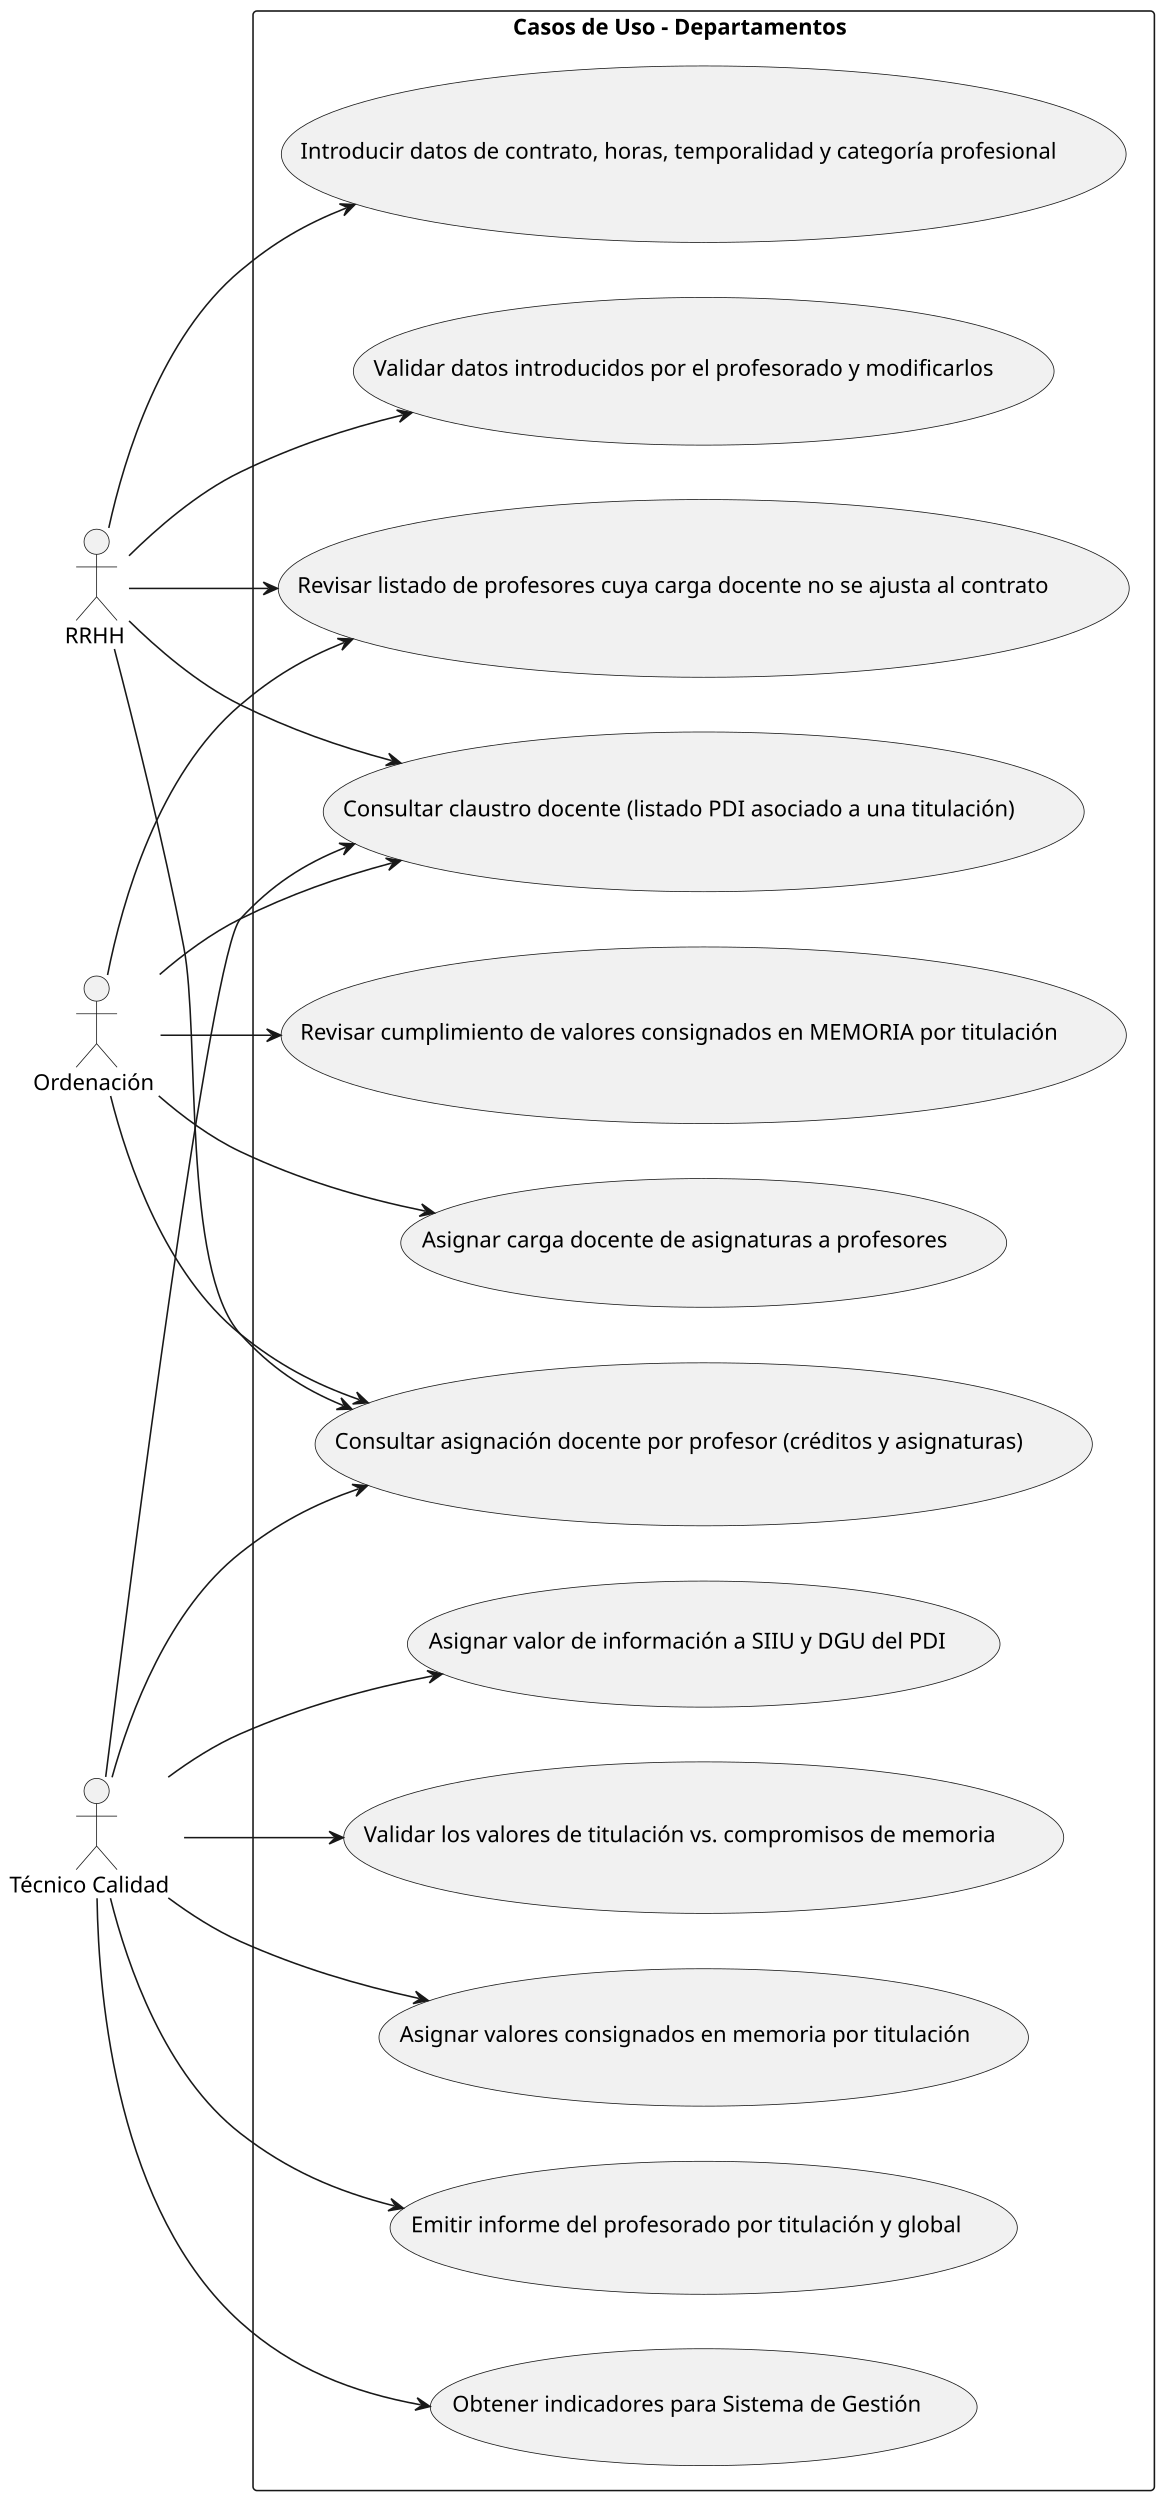
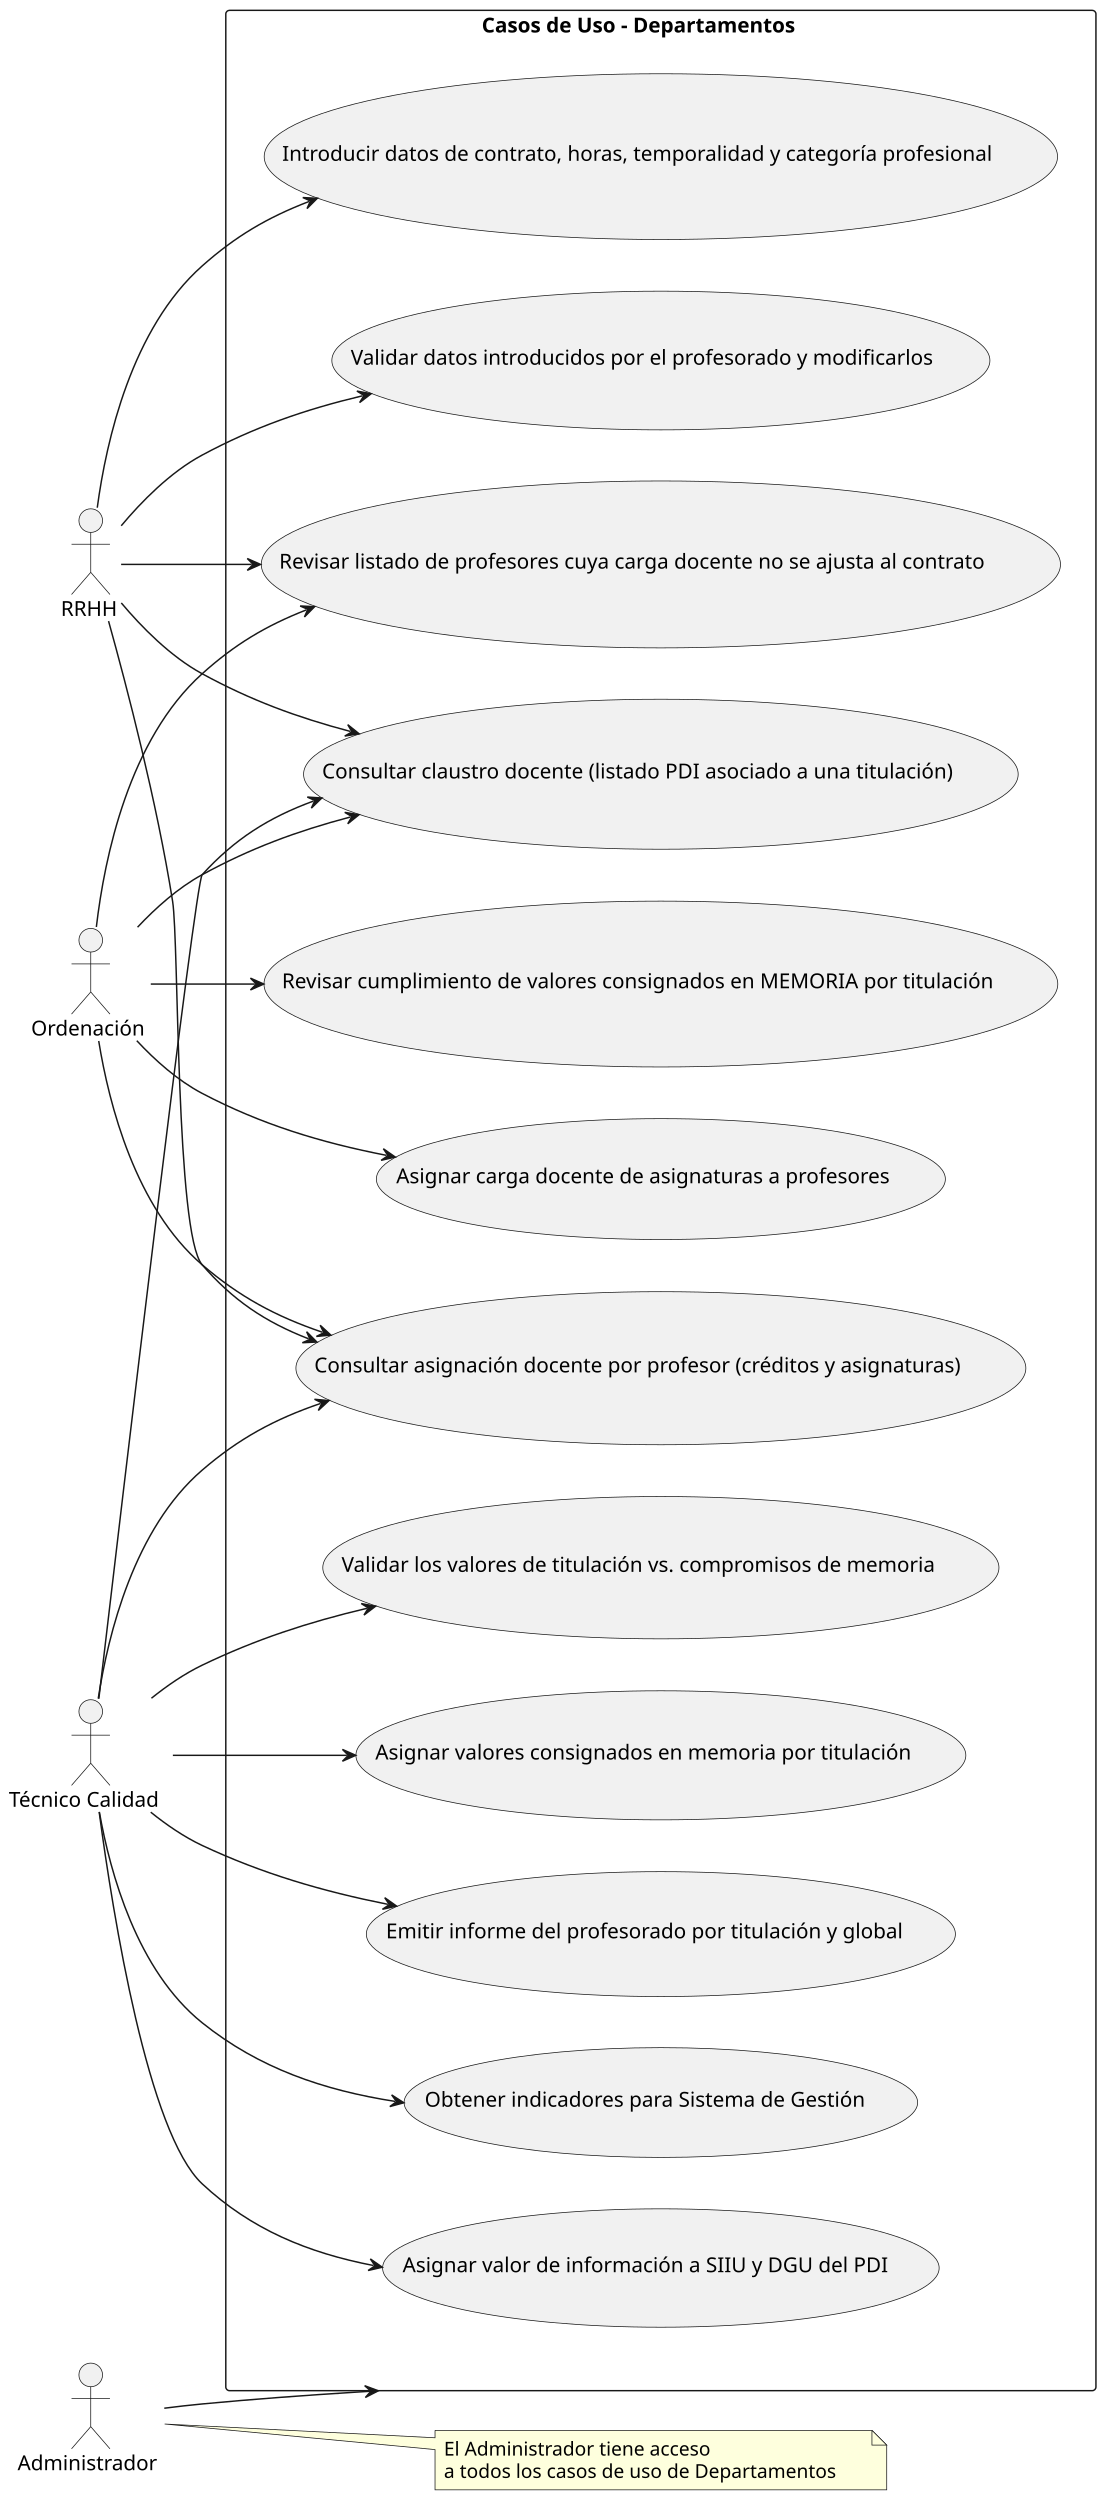
- <svg xmlns="http://www.w3.org/2000/svg" contentStyleType="text/css" data-diagram-type="DESCRIPTION" height="1589px" preserveAspectRatio="none" style="width:739px;height:1589px;background:#FFFFFF;" version="1.1" viewBox="0 0 739 1589" width="739px" zoomAndPan="magnify">
+ <svg xmlns="http://www.w3.org/2000/svg" contentStyleType="text/css" data-diagram-type="DESCRIPTION" height="1692px" preserveAspectRatio="none" style="width:747px;height:1692px;background:#FFFFFF;" version="1.1" viewBox="0 0 747 1692" width="747px" zoomAndPan="magnify">
  <defs />
  <g>
    <g id="cluster_Casos de Uso - Departamentos">
-       <rect fill="none" height="1576" rx="2.5" ry="2.5" style="stroke:#181818;stroke-width:1;" width="572.91" x="160.82" y="7" />
+       <rect fill="none" height="1611" rx="2.5" ry="2.5" style="stroke:#181818;stroke-width:1;" width="588.91" x="152.82" y="7" />
      <text fill="#000000" font-family="sans-serif" font-size="14" font-weight="bold" lengthAdjust="spacing" textLength="242.471" x="326.04" y="21.995">Casos de Uso - Departamentos</text>
    </g>
    <g id="elem_CU4">
-       <ellipse cx="447.281" cy="235.998" fill="#F1F1F1" rx="222.691" ry="46.938" style="stroke:#181818;stroke-width:0.5;" />
-       <text fill="#000000" font-family="sans-serif" font-size="14" lengthAdjust="spacing" textLength="419.761" x="237.401" y="238.845">Validar datos introducidos por el profesorado y modificarlos</text>
+       <ellipse cx="447.281" cy="243.998" fill="#F1F1F1" rx="222.691" ry="46.938" style="stroke:#181818;stroke-width:0.5;" />
+       <text fill="#000000" font-family="sans-serif" font-size="14" lengthAdjust="spacing" textLength="419.761" x="237.401" y="246.845">Validar datos introducidos por el profesorado y modificarlos</text>
    </g>
    <g id="elem_CU5">
-       <ellipse cx="447.282" cy="98.004" fill="#F1F1F1" rx="268.472" ry="56.094" style="stroke:#181818;stroke-width:0.5;" />
-       <text fill="#000000" font-family="sans-serif" font-size="14" lengthAdjust="spacing" textLength="512.654" x="190.955" y="100.851">Introducir datos de contrato, horas, temporalidad y categoría profesional</text>
+       <ellipse cx="447.282" cy="106.004" fill="#F1F1F1" rx="268.472" ry="56.094" style="stroke:#181818;stroke-width:0.5;" />
+       <text fill="#000000" font-family="sans-serif" font-size="14" lengthAdjust="spacing" textLength="512.654" x="190.955" y="108.851">Introducir datos de contrato, horas, temporalidad y categoría profesional</text>
    </g>
    <g id="elem_CU6">
-       <ellipse cx="447.285" cy="374.001" fill="#F1F1F1" rx="270.455" ry="56.491" style="stroke:#181818;stroke-width:0.5;" />
-       <text fill="#000000" font-family="sans-serif" font-size="14" lengthAdjust="spacing" textLength="516.667" x="188.951" y="376.848">Revisar listado de profesores cuya carga docente no se ajusta al contrato</text>
+       <ellipse cx="447.285" cy="382.001" fill="#F1F1F1" rx="270.455" ry="56.491" style="stroke:#181818;stroke-width:0.5;" />
+       <text fill="#000000" font-family="sans-serif" font-size="14" lengthAdjust="spacing" textLength="516.667" x="188.951" y="384.848">Revisar listado de profesores cuya carga docente no se ajusta al contrato</text>
    </g>
    <g id="elem_CU7">
-       <ellipse cx="447.283" cy="516.005" fill="#F1F1F1" rx="241.823" ry="50.764" style="stroke:#181818;stroke-width:0.5;" />
-       <text fill="#000000" font-family="sans-serif" font-size="14" lengthAdjust="spacing" textLength="458.644" x="217.961" y="518.851">Consultar claustro docente (listado PDI asociado a una titulación)</text>
+       <ellipse cx="447.283" cy="524.005" fill="#F1F1F1" rx="241.823" ry="50.764" style="stroke:#181818;stroke-width:0.5;" />
+       <text fill="#000000" font-family="sans-serif" font-size="14" lengthAdjust="spacing" textLength="458.644" x="217.961" y="526.851">Consultar claustro docente (listado PDI asociado a una titulación)</text>
    </g>
    <g id="elem_CU8">
-       <ellipse cx="447.284" cy="918.003" fill="#F1F1F1" rx="247.014" ry="51.803" style="stroke:#181818;stroke-width:0.5;" />
-       <text fill="#000000" font-family="sans-serif" font-size="14" lengthAdjust="spacing" textLength="469.178" x="212.695" y="920.85">Consultar asignación docente por profesor (créditos y asignaturas)</text>
+       <ellipse cx="447.284" cy="926.003" fill="#F1F1F1" rx="247.014" ry="51.803" style="stroke:#181818;stroke-width:0.5;" />
+       <text fill="#000000" font-family="sans-serif" font-size="14" lengthAdjust="spacing" textLength="469.178" x="212.695" y="928.85">Consultar asignación docente por profesor (créditos y asignaturas)</text>
    </g>
    <g id="elem_CU9">
-       <ellipse cx="447.279" cy="790" fill="#F1F1F1" rx="192.549" ry="40.91" style="stroke:#181818;stroke-width:0.5;" />
-       <text fill="#000000" font-family="sans-serif" font-size="14" lengthAdjust="spacing" textLength="358.237" x="268.16" y="792.846">Asignar carga docente de asignaturas a profesores</text>
+       <ellipse cx="447.279" cy="798" fill="#F1F1F1" rx="192.549" ry="40.91" style="stroke:#181818;stroke-width:0.5;" />
+       <text fill="#000000" font-family="sans-serif" font-size="14" lengthAdjust="spacing" textLength="358.237" x="268.16" y="800.846">Asignar carga docente de asignaturas a profesores</text>
    </g>
    <g id="elem_CU10">
-       <ellipse cx="447.284" cy="658.005" fill="#F1F1F1" rx="268.624" ry="56.125" style="stroke:#181818;stroke-width:0.5;" />
-       <text fill="#000000" font-family="sans-serif" font-size="14" lengthAdjust="spacing" textLength="512.962" x="190.803" y="660.851">Revisar cumplimiento de valores consignados en MEMORIA por titulación</text>
+       <ellipse cx="447.284" cy="666.005" fill="#F1F1F1" rx="268.624" ry="56.125" style="stroke:#181818;stroke-width:0.5;" />
+       <text fill="#000000" font-family="sans-serif" font-size="14" lengthAdjust="spacing" textLength="512.962" x="190.803" y="668.851">Revisar cumplimiento de valores consignados en MEMORIA por titulación</text>
    </g>
    <g id="elem_CU11">
-       <ellipse cx="447.278" cy="1295" fill="#F1F1F1" rx="206.398" ry="43.68" style="stroke:#181818;stroke-width:0.5;" />
-       <text fill="#000000" font-family="sans-serif" font-size="14" lengthAdjust="spacing" textLength="386.552" x="254.002" y="1297.846">Asignar valores consignados en memoria por titulación</text>
+       <ellipse cx="447.278" cy="1188" fill="#F1F1F1" rx="206.398" ry="43.68" style="stroke:#181818;stroke-width:0.5;" />
+       <text fill="#000000" font-family="sans-serif" font-size="14" lengthAdjust="spacing" textLength="386.552" x="254.002" y="1190.846">Asignar valores consignados en memoria por titulación</text>
    </g>
    <g id="elem_CU13">
-       <ellipse cx="447.277" cy="1168.003" fill="#F1F1F1" rx="228.817" ry="48.163" style="stroke:#181818;stroke-width:0.5;" />
-       <text fill="#000000" font-family="sans-serif" font-size="14" lengthAdjust="spacing" textLength="432.223" x="231.166" y="1170.85">Validar los valores de titulación vs. compromisos de memoria</text>
+       <ellipse cx="447.277" cy="1061.003" fill="#F1F1F1" rx="228.817" ry="48.163" style="stroke:#181818;stroke-width:0.5;" />
+       <text fill="#000000" font-family="sans-serif" font-size="14" lengthAdjust="spacing" textLength="432.223" x="231.166" y="1063.85">Validar los valores de titulación vs. compromisos de memoria</text>
    </g>
    <g id="elem_CU12">
-       <ellipse cx="447.279" cy="1044.998" fill="#F1F1F1" rx="188.339" ry="40.068" style="stroke:#181818;stroke-width:0.5;" />
-       <text fill="#000000" font-family="sans-serif" font-size="14" lengthAdjust="spacing" textLength="349.61" x="272.474" y="1047.844">Asignar valor de información a SIIU y DGU del PDI</text>
+       <ellipse cx="447.279" cy="1534.998" fill="#F1F1F1" rx="188.339" ry="40.068" style="stroke:#181818;stroke-width:0.5;" />
+       <text fill="#000000" font-family="sans-serif" font-size="14" lengthAdjust="spacing" textLength="349.61" x="272.474" y="1537.844">Asignar valor de información a SIIU y DGU del PDI</text>
    </g>
    <g id="elem_CU14">
-       <ellipse cx="447.279" cy="1529.996" fill="#F1F1F1" rx="173.779" ry="37.156" style="stroke:#181818;stroke-width:0.5;" />
-       <text fill="#000000" font-family="sans-serif" font-size="14" lengthAdjust="spacing" textLength="319.696" x="287.431" y="1532.842">Obtener indicadores para Sistema de Gestión</text>
+       <ellipse cx="447.279" cy="1422.996" fill="#F1F1F1" rx="173.779" ry="37.156" style="stroke:#181818;stroke-width:0.5;" />
+       <text fill="#000000" font-family="sans-serif" font-size="14" lengthAdjust="spacing" textLength="319.696" x="287.431" y="1425.842">Obtener indicadores para Sistema de Gestión</text>
    </g>
    <g id="elem_CU15">
-       <ellipse cx="447.281" cy="1415.998" fill="#F1F1F1" rx="199.341" ry="42.268" style="stroke:#181818;stroke-width:0.5;" />
-       <text fill="#000000" font-family="sans-serif" font-size="14" lengthAdjust="spacing" textLength="372.135" x="261.214" y="1418.845">Emitir informe del profesorado por titulación y global</text>
+       <ellipse cx="447.281" cy="1308.998" fill="#F1F1F1" rx="199.341" ry="42.268" style="stroke:#181818;stroke-width:0.5;" />
+       <text fill="#000000" font-family="sans-serif" font-size="14" lengthAdjust="spacing" textLength="372.135" x="261.214" y="1311.845">Emitir informe del profesorado por titulación y global</text>
    </g>
    <g id="elem_RRHH">
-       <ellipse cx="61.415" cy="344.35" fill="#F1F1F1" rx="8" ry="8" style="stroke:#181818;stroke-width:0.5;" />
-       <path d="M61.415,352.35 L61.415,379.35 M48.415,360.35 L74.415,360.35 M61.415,379.35 L48.415,394.35 M61.415,379.35 L74.415,394.35 " fill="none" style="stroke:#181818;stroke-width:0.5;" />
-       <text fill="#000000" font-family="sans-serif" font-size="14" lengthAdjust="spacing" textLength="40.51" x="41.16" y="408.845">RRHH</text>
+       <ellipse cx="61.415" cy="352.35" fill="#F1F1F1" rx="8" ry="8" style="stroke:#181818;stroke-width:0.5;" />
+       <path d="M61.415,360.35 L61.415,387.35 M48.415,368.35 L74.415,368.35 M61.415,387.35 L48.415,402.35 M61.415,387.35 L74.415,402.35 " fill="none" style="stroke:#181818;stroke-width:0.5;" />
+       <text fill="#000000" font-family="sans-serif" font-size="14" lengthAdjust="spacing" textLength="40.51" x="41.16" y="416.845">RRHH</text>
    </g>
    <g id="elem_Ordenacion">
-       <ellipse cx="61.416" cy="628.35" fill="#F1F1F1" rx="8" ry="8" style="stroke:#181818;stroke-width:0.5;" />
-       <path d="M61.416,636.35 L61.416,663.35 M48.416,644.35 L74.416,644.35 M61.416,663.35 L48.416,678.35 M61.416,663.35 L74.416,678.35 " fill="none" style="stroke:#181818;stroke-width:0.5;" />
-       <text fill="#000000" font-family="sans-serif" font-size="14" lengthAdjust="spacing" textLength="80.753" x="21.04" y="692.845">Ordenación</text>
+       <ellipse cx="61.416" cy="636.35" fill="#F1F1F1" rx="8" ry="8" style="stroke:#181818;stroke-width:0.5;" />
+       <path d="M61.416,644.35 L61.416,671.35 M48.416,652.35 L74.416,652.35 M61.416,671.35 L48.416,686.35 M61.416,671.35 L74.416,686.35 " fill="none" style="stroke:#181818;stroke-width:0.5;" />
+       <text fill="#000000" font-family="sans-serif" font-size="14" lengthAdjust="spacing" textLength="80.753" x="21.04" y="700.845">Ordenación</text>
    </g>
    <g id="elem_TecnicoCalidad">
-       <ellipse cx="61.412" cy="1138.35" fill="#F1F1F1" rx="8" ry="8" style="stroke:#181818;stroke-width:0.5;" />
-       <path d="M61.412,1146.35 L61.412,1173.35 M48.412,1154.35 L74.412,1154.35 M61.412,1173.35 L48.412,1188.35 M61.412,1173.35 L74.412,1188.35 " fill="none" style="stroke:#181818;stroke-width:0.5;" />
-       <text fill="#000000" font-family="sans-serif" font-size="14" lengthAdjust="spacing" textLength="110.824" x="6" y="1202.845">Técnico Calidad</text>
+       <ellipse cx="61.412" cy="1158.35" fill="#F1F1F1" rx="8" ry="8" style="stroke:#181818;stroke-width:0.5;" />
+       <path d="M61.412,1166.35 L61.412,1193.35 M48.412,1174.35 L74.412,1174.35 M61.412,1193.35 L48.412,1208.35 M61.412,1193.35 L74.412,1208.35 " fill="none" style="stroke:#181818;stroke-width:0.5;" />
+       <text fill="#000000" font-family="sans-serif" font-size="14" lengthAdjust="spacing" textLength="110.824" x="6" y="1222.845">Técnico Calidad</text>
+     </g>
+     <g id="elem_Admin">
+       <ellipse cx="61.41" cy="1607.35" fill="#F1F1F1" rx="8" ry="8" style="stroke:#181818;stroke-width:0.5;" />
+       <path d="M61.41,1615.35 L61.41,1642.35 M48.41,1623.35 L74.41,1623.35 M61.41,1642.35 L48.41,1657.35 M61.41,1642.35 L74.41,1657.35 " fill="none" style="stroke:#181818;stroke-width:0.5;" />
+       <text fill="#000000" font-family="sans-serif" font-size="14" lengthAdjust="spacing" textLength="99.08" x="11.87" y="1671.845">Administrador</text>
+     </g>
+     <g id="elem_N1">
+       <path d="M294.43,1644.86 L294.43,1649.89 L111.42,1640.57 L294.43,1657.89 L294.43,1685.126 A0,0 0 0 0 294.43,1685.126 L600.129,1685.126 A0,0 0 0 0 600.129,1685.126 L600.129,1654.86 L590.129,1644.86 L294.43,1644.86 A0,0 0 0 0 294.43,1644.86 " fill="#FEFFDD" style="stroke:#181818;stroke-width:0.5;" />
+       <path d="M590.129,1644.86 L590.129,1654.86 L600.129,1654.86 L590.129,1644.86 " fill="#FEFFDD" style="stroke:#181818;stroke-width:0.5;" />
+       <text fill="#000000" font-family="sans-serif" font-size="13" lengthAdjust="spacing" textLength="194.156" x="300.43" y="1661.927">El Administrador tiene acceso</text>
+       <text fill="#000000" font-family="sans-serif" font-size="13" lengthAdjust="spacing" textLength="284.699" x="300.43" y="1677.06">a todos los casos de uso de Departamentos</text>
    </g>
    <g id="link_RRHH_CU4">
-       <path d="M81.99,353.26 C99.1,336.37 125.43,313.24 152.82,300 C186.63,283.66 218.803,272.88 255.963,263.76 " fill="none" id="RRHH-to-CU4" style="stroke:#181818;stroke-width:1;" />
-       <polygon fill="#181818" points="261.79,262.33,252.096,260.591,256.934,263.522,254.003,268.36,261.79,262.33" style="stroke:#181818;stroke-width:1;" />
+       <path d="M82.05,355.84 C95.65,339.59 115.16,319.64 136.82,308 C171.86,289.16 206.034,277.253 245.384,267.863 " fill="none" id="RRHH-to-CU4" style="stroke:#181818;stroke-width:1;" />
+       <polygon fill="#181818" points="251.22,266.47,241.537,264.668,246.357,267.631,243.394,272.45,251.22,266.47" style="stroke:#181818;stroke-width:1;" />
    </g>
    <g id="link_RRHH_CU5">
-       <path d="M69.14,335.55 C79.21,289.74 102.66,214.13 152.82,172 C174.15,154.09 193.639,142.634 219.999,132.224 " fill="none" id="RRHH-to-CU5" style="stroke:#181818;stroke-width:1;" />
-       <polygon fill="#181818" points="225.58,130.02,215.74,129.605,220.929,131.857,218.678,137.046,225.58,130.02" style="stroke:#181818;stroke-width:1;" />
+       <path d="M65.83,343.61 C71.99,297.87 89.18,222.31 136.82,180 C159.33,160 180.681,147.327 209.161,136.357 " fill="none" id="RRHH-to-CU5" style="stroke:#181818;stroke-width:1;" />
+       <polygon fill="#181818" points="214.76,134.2,204.924,133.702,210.094,135.997,207.799,141.168,214.76,134.2" style="stroke:#181818;stroke-width:1;" />
    </g>
    <g id="link_RRHH_CU6">
-       <path d="M81.98,374 C102.3,374 130.64,374 170.35,374 " fill="none" id="RRHH-to-CU6" style="stroke:#181818;stroke-width:1;" />
-       <polygon fill="#181818" points="176.35,374,167.35,370,171.35,374,167.35,378,176.35,374" style="stroke:#181818;stroke-width:1;" />
+       <path d="M81.98,382 C102.3,382 130.64,382 170.35,382 " fill="none" id="RRHH-to-CU6" style="stroke:#181818;stroke-width:1;" />
+       <polygon fill="#181818" points="176.35,382,167.35,378,171.35,382,167.35,386,176.35,382" style="stroke:#181818;stroke-width:1;" />
    </g>
    <g id="link_RRHH_CU7">
-       <path d="M82.03,394.65 C99.17,411.48 125.52,434.58 152.82,448 C184.51,463.57 214.085,474.107 249.005,483.467 " fill="none" id="RRHH-to-CU7" style="stroke:#181818;stroke-width:1;" />
-       <polygon fill="#181818" points="254.8,485.02,247.143,478.826,249.97,483.726,245.071,486.553,254.8,485.02" style="stroke:#181818;stroke-width:1;" />
+       <path d="M82.1,408.07 C95.72,424.28 115.23,444.22 136.82,456 C169.42,473.78 200.539,485.377 237.239,495.077 " fill="none" id="RRHH-to-CU7" style="stroke:#181818;stroke-width:1;" />
+       <polygon fill="#181818" points="243.04,496.61,235.361,490.443,238.206,495.332,233.317,498.177,243.04,496.61" style="stroke:#181818;stroke-width:1;" />
    </g>
    <g id="link_RRHH_CU8">
-       <path d="M72.71,412.5 C84.52,457.65 103.93,534.86 116.82,602 C127.25,656.26 115.53,807.24 152.82,848 C172.27,869.25 191.352,882.324 218.052,893.324 " fill="none" id="RRHH-to-CU8" style="stroke:#181818;stroke-width:1;" />
-       <polygon fill="#181818" points="223.6,895.61,216.802,888.483,218.977,893.705,213.755,895.88,223.6,895.61" style="stroke:#181818;stroke-width:1;" />
+       <path d="M73.47,420.36 C86.01,465.39 106.09,542.48 116.82,610 C121.13,637.08 118.85,835.28 136.82,856 C157.67,880.02 179.269,894.593 208.879,906.123 " fill="none" id="RRHH-to-CU8" style="stroke:#181818;stroke-width:1;" />
+       <polygon fill="#181818" points="214.47,908.3,207.535,901.307,209.811,906.486,204.632,908.762,214.47,908.3" style="stroke:#181818;stroke-width:1;" />
    </g>
    <g id="link_Ordenacion_CU6">
-       <path d="M68.36,619.72 C77.77,572.32 100.7,492.4 152.82,448 C173.72,430.2 192.742,418.815 218.652,408.415 " fill="none" id="Ordenacion-to-CU6" style="stroke:#181818;stroke-width:1;" />
-       <polygon fill="#181818" points="224.22,406.18,214.378,405.82,219.58,408.043,217.358,413.245,224.22,406.18" style="stroke:#181818;stroke-width:1;" />
+       <path d="M65.21,627.38 C70.77,579.99 87.36,500.49 136.82,456 C158.8,436.23 179.515,423.692 207.385,412.752 " fill="none" id="Ordenacion-to-CU6" style="stroke:#181818;stroke-width:1;" />
+       <polygon fill="#181818" points="212.97,410.56,203.131,410.125,208.316,412.387,206.054,417.572,212.97,410.56" style="stroke:#181818;stroke-width:1;" />
    </g>
    <g id="link_Ordenacion_CU7">
-       <path d="M101.49,619.4 C116.49,606.46 134.44,593.04 152.82,584 C184.51,568.43 214.085,557.893 249.005,548.533 " fill="none" id="Ordenacion-to-CU7" style="stroke:#181818;stroke-width:1;" />
-       <polygon fill="#181818" points="254.8,546.98,245.071,545.447,249.97,548.274,247.143,553.174,254.8,546.98" style="stroke:#181818;stroke-width:1;" />
+       <path d="M93.09,627.54 C105.38,614.45 120.51,600.9 136.82,592 C169.42,574.21 200.539,562.613 237.239,552.913 " fill="none" id="Ordenacion-to-CU7" style="stroke:#181818;stroke-width:1;" />
+       <polygon fill="#181818" points="243.04,551.38,233.317,549.813,238.206,552.658,235.361,557.547,243.04,551.38" style="stroke:#181818;stroke-width:1;" />
    </g>
    <g id="link_Ordenacion_CU8">
-       <path d="M70.3,696.62 C81.23,740.05 105.26,809.51 152.82,848 C176.54,867.19 199,879.289 228.28,889.589 " fill="none" id="Ordenacion-to-CU8" style="stroke:#181818;stroke-width:1;" />
-       <polygon fill="#181818" points="233.94,891.58,226.777,884.82,229.223,889.921,224.123,892.367,233.94,891.58" style="stroke:#181818;stroke-width:1;" />
+       <path d="M66.81,704.55 C73.85,747.92 91.82,817.32 136.82,856 C161.89,877.54 186.519,890.9 218.249,901.68 " fill="none" id="Ordenacion-to-CU8" style="stroke:#181818;stroke-width:1;" />
+       <polygon fill="#181818" points="223.93,903.61,216.695,896.928,219.196,902.002,214.122,904.502,223.93,903.61" style="stroke:#181818;stroke-width:1;" />
    </g>
    <g id="link_Ordenacion_CU9">
-       <path d="M100.89,696.54 C115.96,709.64 134.11,723.18 152.82,732 C190.99,749.99 228.613,761.201 270.213,769.761 " fill="none" id="Ordenacion-to-CU9" style="stroke:#181818;stroke-width:1;" />
-       <polygon fill="#181818" points="276.09,770.97,268.081,765.238,271.193,769.962,266.469,773.074,276.09,770.97" style="stroke:#181818;stroke-width:1;" />
+       <path d="M92.58,704.34 C104.92,717.58 120.21,731.27 136.82,740 C176.74,760.98 217.18,773.315 261.64,781.955 " fill="none" id="Ordenacion-to-CU9" style="stroke:#181818;stroke-width:1;" />
+       <polygon fill="#181818" points="267.53,783.1,259.458,777.457,262.622,782.146,257.932,785.31,267.53,783.1" style="stroke:#181818;stroke-width:1;" />
    </g>
    <g id="link_Ordenacion_CU10">
-       <path d="M102.05,658 C122.35,658 143,658 172.5,658 " fill="none" id="Ordenacion-to-CU10" style="stroke:#181818;stroke-width:1;" />
-       <polygon fill="#181818" points="178.5,658,169.5,654,173.5,658,169.5,662,178.5,658" style="stroke:#181818;stroke-width:1;" />
+       <path d="M102.05,666 C122.35,666 143,666 172.5,666 " fill="none" id="Ordenacion-to-CU10" style="stroke:#181818;stroke-width:1;" />
+       <polygon fill="#181818" points="178.5,666,169.5,662,173.5,666,169.5,670,178.5,666" style="stroke:#181818;stroke-width:1;" />
    </g>
    <g id="link_TecnicoCalidad_CU7">
-       <path d="M67.18,1129.41 C83.04,1002.39 134.06,604.21 152.82,584 C172.75,562.54 192.424,549.426 219.724,538.576 " fill="none" id="TecnicoCalidad-to-CU7" style="stroke:#181818;stroke-width:1;" />
-       <polygon fill="#181818" points="225.3,536.36,215.459,535.967,220.654,538.207,218.414,543.401,225.3,536.36" style="stroke:#181818;stroke-width:1;" />
+       <path d="M66.89,1149.73 C82.25,1018.9 132.08,597.2 136.82,592 C158.78,567.92 181.528,553.41 212.168,542.15 " fill="none" id="TecnicoCalidad-to-CU7" style="stroke:#181818;stroke-width:1;" />
+       <polygon fill="#181818" points="217.8,540.08,207.973,539.43,213.107,541.805,210.732,546.939,217.8,540.08" style="stroke:#181818;stroke-width:1;" />
    </g>
    <g id="link_TecnicoCalidad_CU8">
-       <path d="M71.23,1129.65 C82.8,1088.15 107.23,1023.07 152.82,987 C176.53,968.25 198.805,956.426 227.875,946.286 " fill="none" id="TecnicoCalidad-to-CU8" style="stroke:#181818;stroke-width:1;" />
-       <polygon fill="#181818" points="233.54,944.31,223.725,943.497,228.819,945.957,226.359,951.051,233.54,944.31" style="stroke:#181818;stroke-width:1;" />
+       <path d="M66.48,1149.61 C73.25,1105.61 90.98,1034.49 136.82,995 C161.53,973.71 185.702,960.518 216.992,949.838 " fill="none" id="TecnicoCalidad-to-CU8" style="stroke:#181818;stroke-width:1;" />
+       <polygon fill="#181818" points="222.67,947.9,212.86,947.022,217.938,949.515,215.445,954.593,222.67,947.9" style="stroke:#181818;stroke-width:1;" />
    </g>
    <g id="link_TecnicoCalidad_CU11">
-       <path d="M106.99,1206.31 C120.92,1216.64 136.84,1226.9 152.82,1234 C190.04,1250.52 226.061,1261.348 266.281,1270.218 " fill="none" id="TecnicoCalidad-to-CU11" style="stroke:#181818;stroke-width:1;" />
-       <polygon fill="#181818" points="272.14,1271.51,264.213,1265.666,267.257,1270.433,262.49,1273.478,272.14,1271.51" style="stroke:#181818;stroke-width:1;" />
+       <path d="M117,1188 C150.23,1188 188.98,1188 234.76,1188 " fill="none" id="TecnicoCalidad-to-CU11" style="stroke:#181818;stroke-width:1;" />
+       <polygon fill="#181818" points="240.76,1188,231.76,1184,235.76,1188,231.76,1192,240.76,1188" style="stroke:#181818;stroke-width:1;" />
    </g>
    <g id="link_TecnicoCalidad_CU12">
-       <path d="M106.93,1129.56 C120.86,1119.22 136.79,1108.99 152.82,1102 C192.79,1084.57 232.233,1073.608 275.103,1065.178 " fill="none" id="TecnicoCalidad-to-CU12" style="stroke:#181818;stroke-width:1;" />
-       <polygon fill="#181818" points="280.99,1064.02,271.387,1061.832,276.084,1064.985,272.931,1069.681,280.99,1064.02" style="stroke:#181818;stroke-width:1;" />
+       <path d="M67.12,1226.37 C76.6,1297.09 100.25,1443.86 136.82,1478 C169.97,1508.93 208.27,1524.654 252.84,1533.324 " fill="none" id="TecnicoCalidad-to-CU12" style="stroke:#181818;stroke-width:1;" />
+       <polygon fill="#181818" points="258.73,1534.47,250.659,1528.825,253.822,1533.515,249.132,1536.678,258.73,1534.47" style="stroke:#181818;stroke-width:1;" />
    </g>
    <g id="link_TecnicoCalidad_CU13">
-       <path d="M117,1168 C144.74,1168 174.51,1168 212.21,1168 " fill="none" id="TecnicoCalidad-to-CU13" style="stroke:#181818;stroke-width:1;" />
-       <polygon fill="#181818" points="218.21,1168,209.21,1164,213.21,1168,209.21,1172,218.21,1168" style="stroke:#181818;stroke-width:1;" />
+       <path d="M102.49,1149.36 C113,1140.92 124.78,1132.79 136.82,1127 C173.21,1109.49 208.372,1097.986 248.342,1088.496 " fill="none" id="TecnicoCalidad-to-CU13" style="stroke:#181818;stroke-width:1;" />
+       <polygon fill="#181818" points="254.18,1087.11,244.499,1085.297,249.315,1088.265,246.347,1093.081,254.18,1087.11" style="stroke:#181818;stroke-width:1;" />
    </g>
    <g id="link_TecnicoCalidad_CU14">
-       <path d="M61.68,1206.54 C62.69,1272.27 74.9,1405.76 152.82,1476 C185.82,1505.74 223.727,1520.544 267.417,1528.505 " fill="none" id="TecnicoCalidad-to-CU14" style="stroke:#181818;stroke-width:1;" />
-       <polygon fill="#181818" points="273.32,1529.58,265.183,1524.032,268.401,1528.684,263.749,1531.902,273.32,1529.58" style="stroke:#181818;stroke-width:1;" />
+       <path d="M67.23,1226.28 C74.62,1268.06 92.85,1333.68 136.82,1369 C175.2,1399.82 219.042,1414.696 267.412,1422.236 " fill="none" id="TecnicoCalidad-to-CU14" style="stroke:#181818;stroke-width:1;" />
+       <polygon fill="#181818" points="273.34,1423.16,265.063,1417.822,268.4,1422.39,263.831,1425.726,273.34,1423.16" style="stroke:#181818;stroke-width:1;" />
    </g>
    <g id="link_TecnicoCalidad_CU15">
-       <path d="M70.2,1206.5 C81.04,1249.73 104.98,1318.71 152.82,1356 C182.66,1379.26 213.424,1392.667 250.504,1402.057 " fill="none" id="TecnicoCalidad-to-CU15" style="stroke:#181818;stroke-width:1;" />
-       <polygon fill="#181818" points="256.32,1403.53,248.577,1397.443,251.473,1402.303,246.613,1405.198,256.32,1403.53" style="stroke:#181818;stroke-width:1;" />
+       <path d="M102.02,1226.48 C112.63,1235.03 124.58,1243.24 136.82,1249 C177.57,1268.13 218.186,1279.994 262.546,1288.864 " fill="none" id="TecnicoCalidad-to-CU15" style="stroke:#181818;stroke-width:1;" />
+       <polygon fill="#181818" points="268.43,1290.04,260.389,1284.353,263.527,1289.06,258.82,1292.198,268.43,1290.04" style="stroke:#181818;stroke-width:1;" />
+     </g>
+     <g id="link_Admin_Casos de Uso - Departamentos">
+       <path d="M111.18,1629.88 C119.72,1628.8 128.52,1627.78 136.82,1627 C170.567,1623.81 206.446,1621.161 241.363,1618.979 C245.728,1618.706 250.078,1618.441 254.406,1618.182 C254.947,1618.15 249.499,1618.473 250.039,1618.441 " fill="none" id="Admin-to-Casos de Uso - Departamentos" style="stroke:#181818;stroke-width:1;" />
+       <polygon fill="#181818" points="256.029,1618.086,246.807,1614.626,251.037,1618.382,247.281,1622.612,256.029,1618.086" style="stroke:#181818;stroke-width:1;" />
    </g>
  </g>
</svg>
